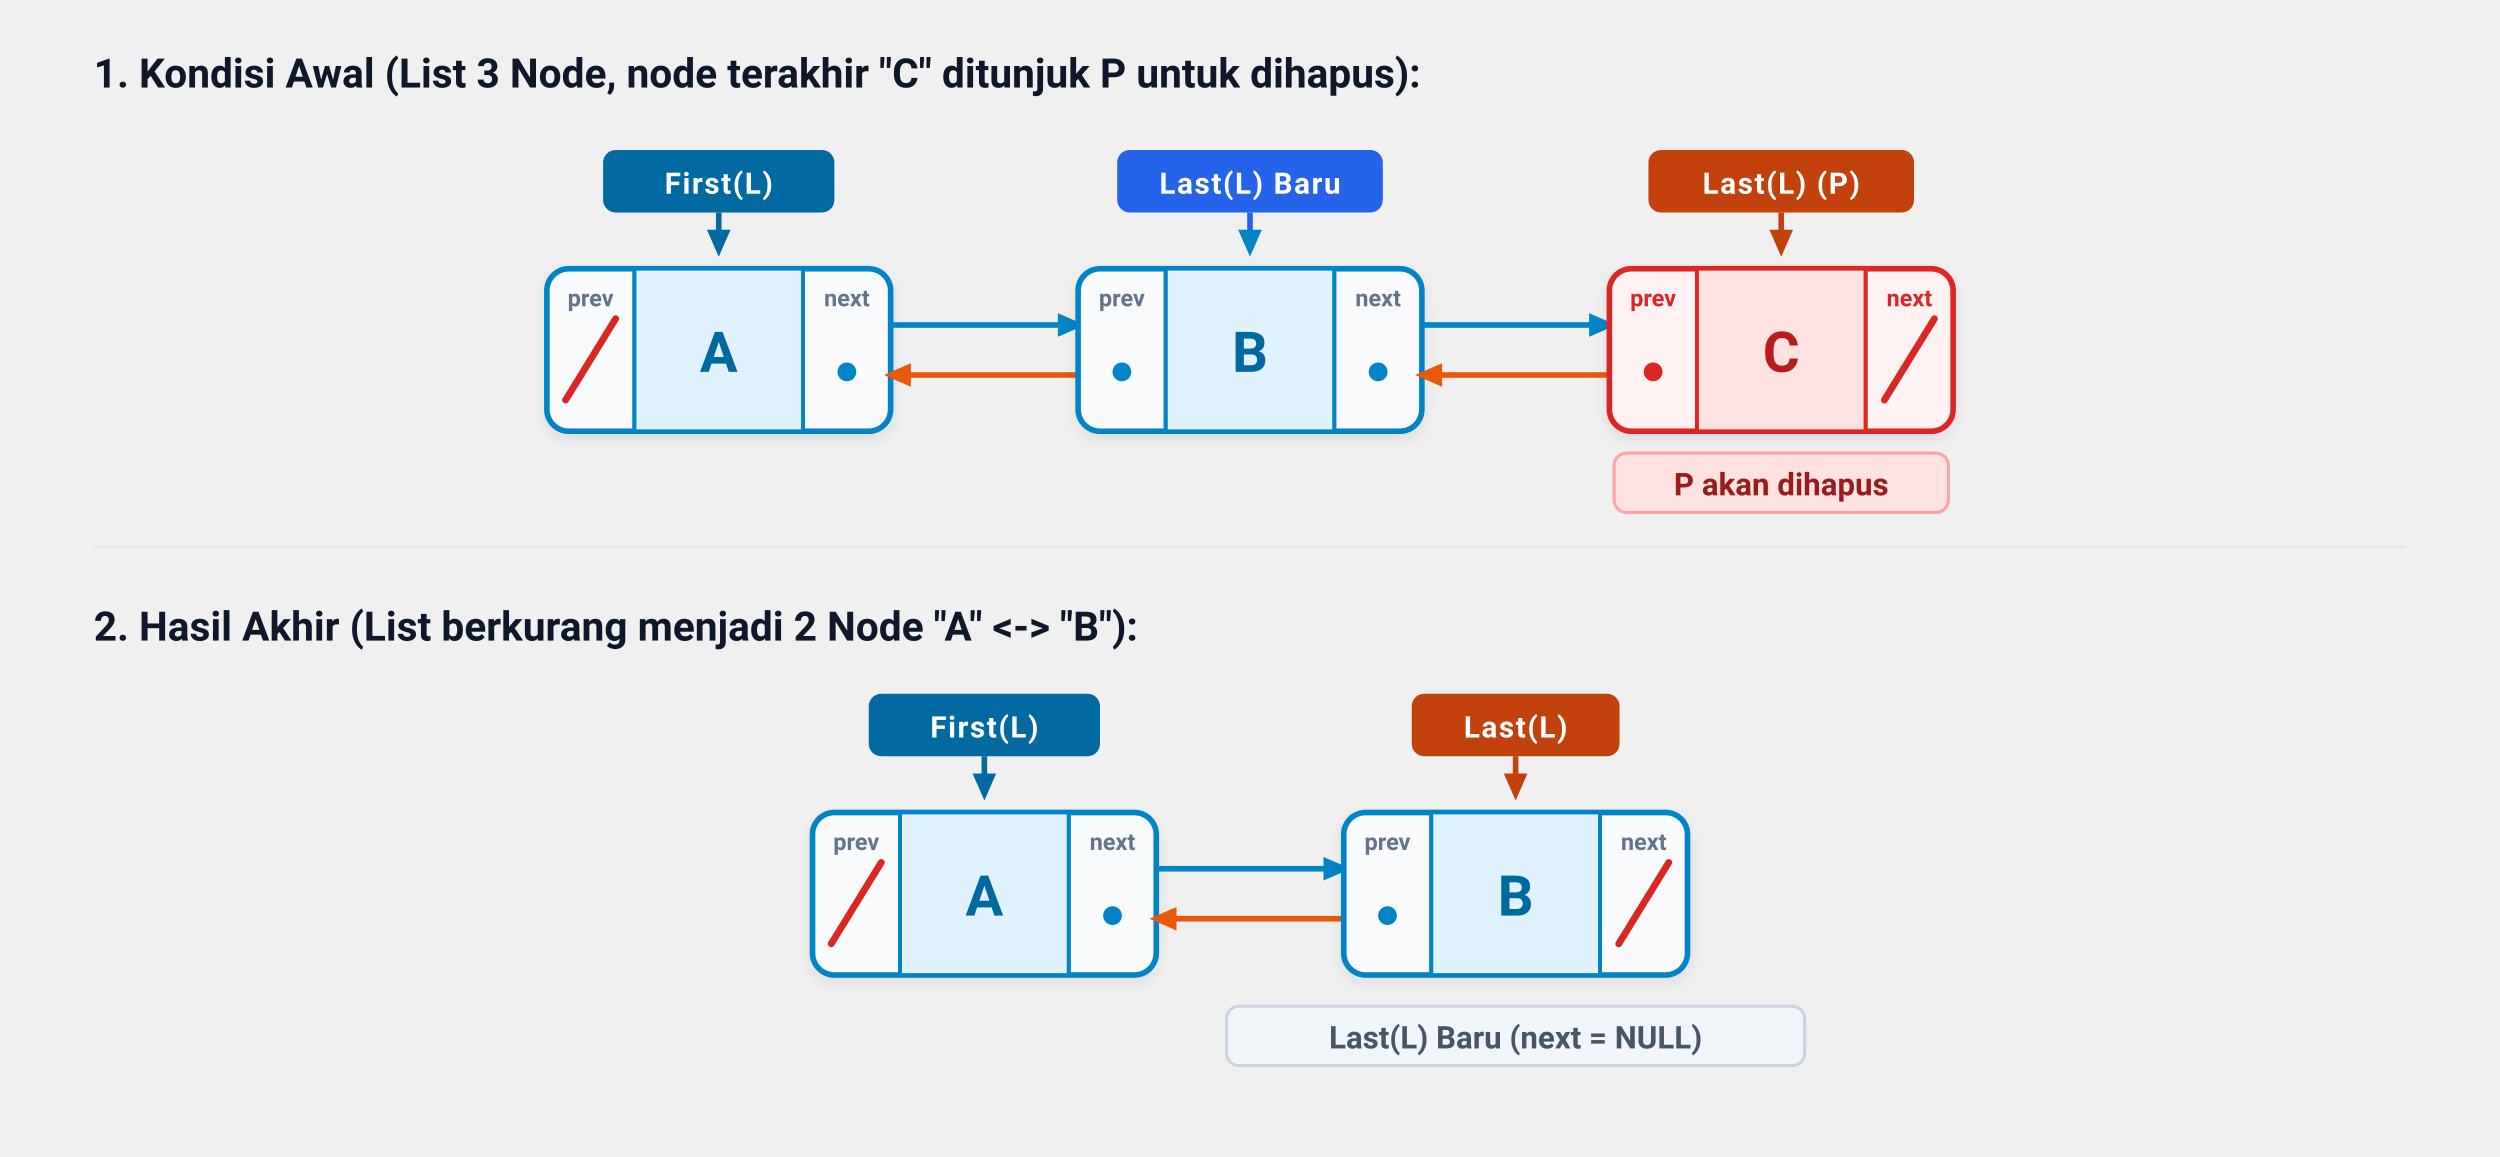
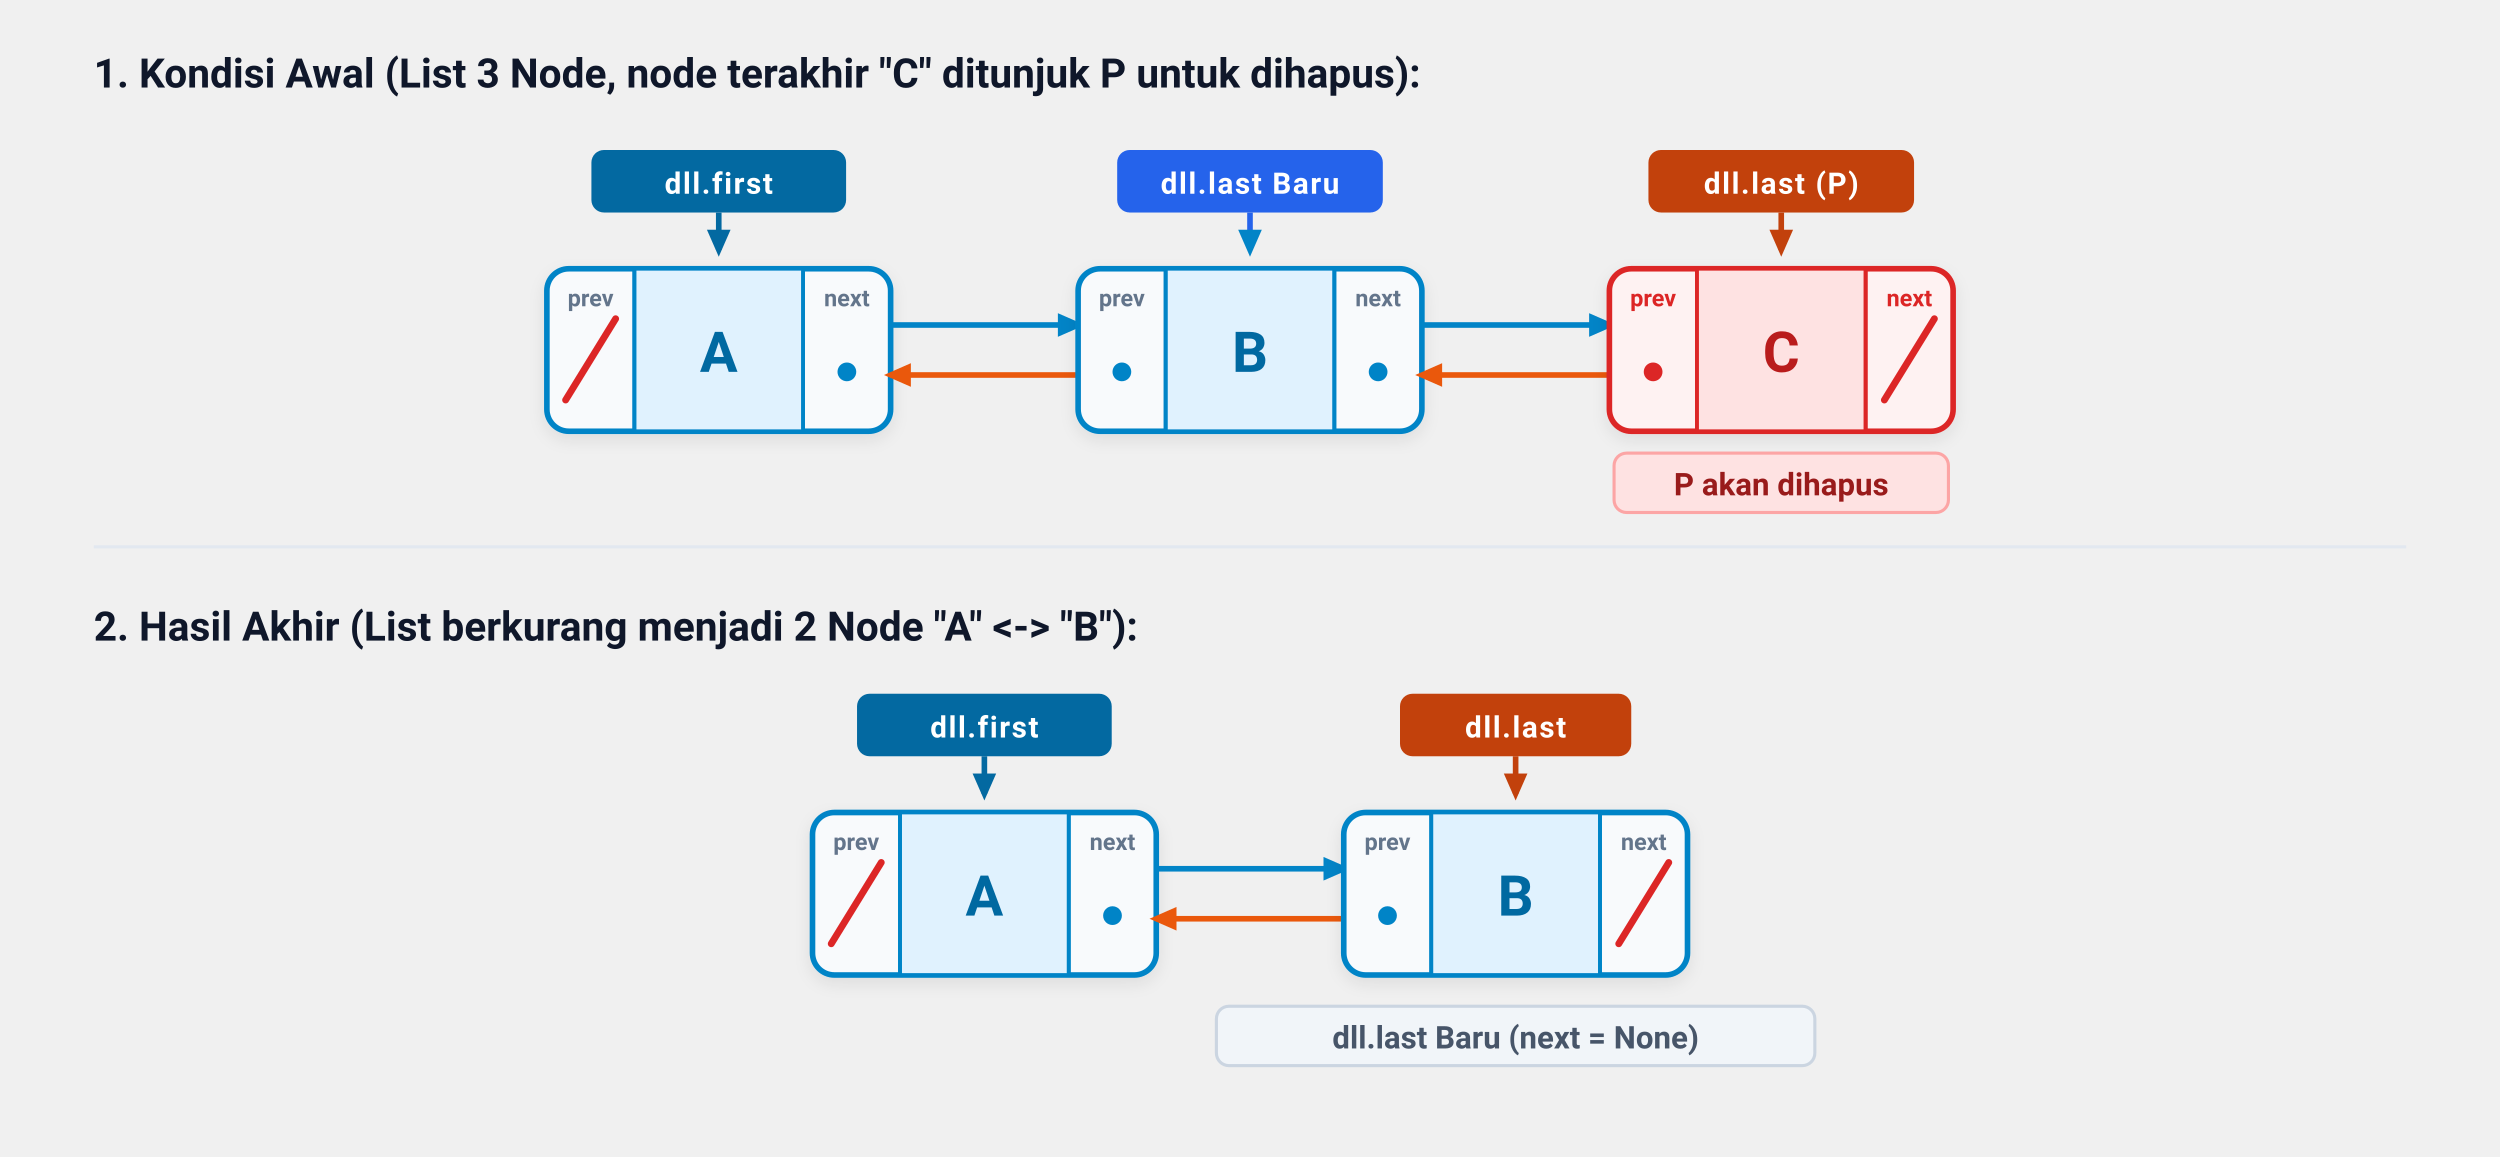
<svg xmlns="http://www.w3.org/2000/svg" viewBox="0 0 800 370" width="100%" height="auto" style="max-width: 800px; background: #FFFFFF; border-radius: 12px; border: 1px solid #CBD5E1; font-family: -apple-system, BlinkMacSystemFont, 'Segoe UI', Roboto, Helvetica, Arial, sans-serif;">
  <defs>
    <marker id="arrow-blue" viewBox="0 0 10 10" refX="6" refY="5" markerWidth="6" markerHeight="6" orient="auto-start-reverse">
      <path d="M 0 1.5 L 8 5 L 0 8.5 z" fill="#0284C7" />
    </marker>
    <marker id="arrow-orange" viewBox="0 0 10 10" refX="6" refY="5" markerWidth="6" markerHeight="6" orient="auto-start-reverse">
      <path d="M 0 1.5 L 8 5 L 0 8.5 z" fill="#EA580C" />
    </marker>
    <marker id="arrow-first" viewBox="0 0 10 10" refX="6" refY="5" markerWidth="6" markerHeight="6" orient="auto-start-reverse">
      <path d="M 0 1.5 L 8 5 L 0 8.5 z" fill="#0369A1" />
    </marker>
    <marker id="arrow-last" viewBox="0 0 10 10" refX="6" refY="5" markerWidth="6" markerHeight="6" orient="auto-start-reverse">
      <path d="M 0 1.5 L 8 5 L 0 8.5 z" fill="#C2410C" />
    </marker>
    <marker id="arrow-p" viewBox="0 0 10 10" refX="6" refY="5" markerWidth="6" markerHeight="6" orient="auto-start-reverse">
      <path d="M 0 1.5 L 8 5 L 0 8.5 z" fill="#7C3AED" />
    </marker>
    <marker id="arrow-q" viewBox="0 0 10 10" refX="6" refY="5" markerWidth="6" markerHeight="6" orient="auto-start-reverse">
      <path d="M 0 1.5 L 8 5 L 0 8.5 z" fill="#0891B2" />
    </marker>
    <filter id="shadow" x="-5%" y="-10%" width="110%" height="130%">
      <feDropShadow dx="0" dy="2" stdDeviation="2.5" flood-color="#0F172A" flood-opacity="0.08" />
    </filter>
  </defs>
  <text x="30" y="28" font-size="13" font-weight="bold" fill="#0F172A">1. Kondisi Awal (List 3 Node, node terakhir "C" ditunjuk P untuk dihapus):</text>
-   <g transform="translate(193.0, 48)">
-     <rect x="0" y="0" width="74.0" height="20" rx="4" fill="#0369A1" />
-     <text x="37.0" y="14" font-size="9.5" font-weight="bold" fill="#FFFFFF" text-anchor="middle" letter-spacing="0.5">First(L)</text>
+   <g transform="translate(189.25, 48)">
+     <rect x="0" y="0" width="81.5" height="20" rx="4" fill="#0369A1" />
+     <text x="40.75" y="14" font-size="9.5" font-weight="bold" fill="#FFFFFF" text-anchor="middle" letter-spacing="0.5">dll.first</text>
  </g>
  <line x1="230" y1="68" x2="230" y2="80" stroke="#0369A1" stroke-width="1.8" marker-end="url(#arrow-first)" />
  <g transform="translate(357.5, 48)">
    <rect x="0" y="0" width="85" height="20" rx="4" fill="#2563EB" />
-     <text x="42.5" y="14" font-size="9.5" font-weight="bold" fill="#FFFFFF" text-anchor="middle" letter-spacing="0.5">Last(L) Baru</text>
+     <text x="42.5" y="14" font-size="9.5" font-weight="bold" fill="#FFFFFF" text-anchor="middle" letter-spacing="0.5">dll.last Baru</text>
  </g>
  <line x1="400" y1="68" x2="400" y2="80" stroke="#2563EB" stroke-width="1.8" marker-end="url(#arrow-blue)" />
  <g transform="translate(527.5, 48)">
    <rect x="0" y="0" width="85" height="20" rx="4" fill="#C2410C" />
-     <text x="42.5" y="14" font-size="9.5" font-weight="bold" fill="#FFFFFF" text-anchor="middle" letter-spacing="0.5">Last(L) (P)</text>
+     <text x="42.5" y="14" font-size="9.5" font-weight="bold" fill="#FFFFFF" text-anchor="middle" letter-spacing="0.5">dll.last (P)</text>
  </g>
  <line x1="570" y1="68" x2="570" y2="80" stroke="#C2410C" stroke-width="1.8" marker-end="url(#arrow-last)" />
  <g transform="translate(175, 86)" filter="url(#shadow)">
    <rect x="0" y="0" width="110" height="52" rx="7" fill="#F8FAFC" stroke="#0284C7" stroke-width="1.8" />
    <rect x="28" y="0" width="54" height="52" fill="#E0F2FE" stroke="#0284C7" stroke-width="1.2" />
    <line x1="28" y1="0" x2="28" y2="52" stroke="#0284C7" stroke-width="1.2" />
    <line x1="82" y1="0" x2="82" y2="52" stroke="#0284C7" stroke-width="1.2" />
    <text x="14.0" y="12" font-size="7.5" fill="#64748B" text-anchor="middle" font-weight="600">prev</text>
    <text x="55.0" y="33" font-size="18" font-weight="bold" fill="#0369A1" text-anchor="middle">A</text>
    <text x="96.0" y="12" font-size="7.5" fill="#64748B" text-anchor="middle" font-weight="600">next</text>
    <line x1="6" y1="42" x2="22" y2="16" stroke="#DC2626" stroke-width="2.2" stroke-linecap="round" />
    <circle cx="96.0" cy="33.0" r="3" fill="#0284C7" />
  </g>
  <line x1="285" y1="104" x2="345" y2="104" stroke="#0284C7" stroke-width="1.8" marker-end="url(#arrow-blue)" />
  <line x1="345" y1="120" x2="285" y2="120" stroke="#EA580C" stroke-width="1.8" marker-end="url(#arrow-orange)" />
  <g transform="translate(345, 86)" filter="url(#shadow)">
    <rect x="0" y="0" width="110" height="52" rx="7" fill="#F8FAFC" stroke="#0284C7" stroke-width="1.8" />
    <rect x="28" y="0" width="54" height="52" fill="#E0F2FE" stroke="#0284C7" stroke-width="1.2" />
    <line x1="28" y1="0" x2="28" y2="52" stroke="#0284C7" stroke-width="1.2" />
    <line x1="82" y1="0" x2="82" y2="52" stroke="#0284C7" stroke-width="1.2" />
    <text x="14.0" y="12" font-size="7.5" fill="#64748B" text-anchor="middle" font-weight="600">prev</text>
    <text x="55.0" y="33" font-size="18" font-weight="bold" fill="#0369A1" text-anchor="middle">B</text>
    <text x="96.0" y="12" font-size="7.5" fill="#64748B" text-anchor="middle" font-weight="600">next</text>
    <circle cx="14.0" cy="33.0" r="3" fill="#0284C7" />
    <circle cx="96.0" cy="33.0" r="3" fill="#0284C7" />
  </g>
  <line x1="455" y1="104" x2="515" y2="104" stroke="#0284C7" stroke-width="1.8" marker-end="url(#arrow-blue)" />
  <line x1="515" y1="120" x2="455" y2="120" stroke="#EA580C" stroke-width="1.8" marker-end="url(#arrow-orange)" />
  <g transform="translate(515, 86)" filter="url(#shadow)">
    <rect x="0" y="0" width="110" height="52" rx="7" fill="#FEF2F2" stroke="#DC2626" stroke-width="1.8" />
    <rect x="28" y="0" width="54" height="52" fill="#FEE2E2" stroke="#DC2626" stroke-width="1.2" />
    <line x1="28" y1="0" x2="28" y2="52" stroke="#DC2626" stroke-width="1.2" />
    <line x1="82" y1="0" x2="82" y2="52" stroke="#DC2626" stroke-width="1.2" />
    <text x="14.0" y="12" font-size="7.5" fill="#DC2626" text-anchor="middle" font-weight="600">prev</text>
    <text x="55.0" y="33" font-size="18" font-weight="bold" fill="#B91C1C" text-anchor="middle">C</text>
    <text x="96.0" y="12" font-size="7.5" fill="#DC2626" text-anchor="middle" font-weight="600">next</text>
    <circle cx="14.0" cy="33.0" r="3" fill="#DC2626" />
    <line x1="88" y1="42" x2="104" y2="16" stroke="#DC2626" stroke-width="2.2" stroke-linecap="round" />
  </g>
  <g transform="translate(516.5, 145)">
    <rect x="0" y="0" width="107.0" height="19" rx="4" fill="#FEE2E2" stroke="#FCA5A5" stroke-width="1" />
    <text x="53.5" y="13.5" font-size="10" font-weight="600" fill="#991B1B" text-anchor="middle">P akan dihapus</text>
  </g>
  <line x1="30" y1="175" x2="770" y2="175" stroke="#E2E8F0" stroke-width="1" />
  <text x="30" y="205" font-size="13" font-weight="bold" fill="#0F172A">2. Hasil Akhir (List berkurang menjadi 2 Node "A" &lt;-&gt; "B"):</text>
-   <g transform="translate(278.0, 222)">
-     <rect x="0" y="0" width="74.0" height="20" rx="4" fill="#0369A1" />
-     <text x="37.0" y="14" font-size="9.5" font-weight="bold" fill="#FFFFFF" text-anchor="middle" letter-spacing="0.5">First(L)</text>
+   <g transform="translate(274.25, 222)">
+     <rect x="0" y="0" width="81.5" height="20" rx="4" fill="#0369A1" />
+     <text x="40.75" y="14" font-size="9.5" font-weight="bold" fill="#FFFFFF" text-anchor="middle" letter-spacing="0.5">dll.first</text>
  </g>
  <line x1="315" y1="242" x2="315" y2="254" stroke="#0369A1" stroke-width="1.8" marker-end="url(#arrow-first)" />
-   <g transform="translate(451.75, 222)">
-     <rect x="0" y="0" width="66.5" height="20" rx="4" fill="#C2410C" />
-     <text x="33.25" y="14" font-size="9.5" font-weight="bold" fill="#FFFFFF" text-anchor="middle" letter-spacing="0.5">Last(L)</text>
+   <g transform="translate(448.0, 222)">
+     <rect x="0" y="0" width="74.0" height="20" rx="4" fill="#C2410C" />
+     <text x="37.0" y="14" font-size="9.5" font-weight="bold" fill="#FFFFFF" text-anchor="middle" letter-spacing="0.5">dll.last</text>
  </g>
  <line x1="485" y1="242" x2="485" y2="254" stroke="#C2410C" stroke-width="1.8" marker-end="url(#arrow-last)" />
  <g transform="translate(260, 260)" filter="url(#shadow)">
    <rect x="0" y="0" width="110" height="52" rx="7" fill="#F8FAFC" stroke="#0284C7" stroke-width="1.8" />
    <rect x="28" y="0" width="54" height="52" fill="#E0F2FE" stroke="#0284C7" stroke-width="1.2" />
    <line x1="28" y1="0" x2="28" y2="52" stroke="#0284C7" stroke-width="1.2" />
    <line x1="82" y1="0" x2="82" y2="52" stroke="#0284C7" stroke-width="1.2" />
    <text x="14.0" y="12" font-size="7.5" fill="#64748B" text-anchor="middle" font-weight="600">prev</text>
    <text x="55.0" y="33" font-size="18" font-weight="bold" fill="#0369A1" text-anchor="middle">A</text>
    <text x="96.0" y="12" font-size="7.5" fill="#64748B" text-anchor="middle" font-weight="600">next</text>
    <line x1="6" y1="42" x2="22" y2="16" stroke="#DC2626" stroke-width="2.2" stroke-linecap="round" />
    <circle cx="96.0" cy="33.0" r="3" fill="#0284C7" />
  </g>
  <line x1="370" y1="278" x2="430" y2="278" stroke="#0284C7" stroke-width="1.8" marker-end="url(#arrow-blue)" />
  <line x1="430" y1="294" x2="370" y2="294" stroke="#EA580C" stroke-width="1.8" marker-end="url(#arrow-orange)" />
  <g transform="translate(430, 260)" filter="url(#shadow)">
    <rect x="0" y="0" width="110" height="52" rx="7" fill="#F8FAFC" stroke="#0284C7" stroke-width="1.8" />
    <rect x="28" y="0" width="54" height="52" fill="#E0F2FE" stroke="#0284C7" stroke-width="1.2" />
    <line x1="28" y1="0" x2="28" y2="52" stroke="#0284C7" stroke-width="1.2" />
    <line x1="82" y1="0" x2="82" y2="52" stroke="#0284C7" stroke-width="1.2" />
    <text x="14.0" y="12" font-size="7.5" fill="#64748B" text-anchor="middle" font-weight="600">prev</text>
    <text x="55.0" y="33" font-size="18" font-weight="bold" fill="#0369A1" text-anchor="middle">B</text>
    <text x="96.0" y="12" font-size="7.5" fill="#64748B" text-anchor="middle" font-weight="600">next</text>
    <circle cx="14.0" cy="33.0" r="3" fill="#0284C7" />
    <line x1="88" y1="42" x2="104" y2="16" stroke="#DC2626" stroke-width="2.2" stroke-linecap="round" />
  </g>
-   <g transform="translate(392.5, 322)">
-     <rect x="0" y="0" width="185.0" height="19" rx="4" fill="#F1F5F9" stroke="#CBD5E1" stroke-width="1" />
-     <text x="92.5" y="13.5" font-size="10" font-weight="600" fill="#475569" text-anchor="middle">Last(L) Baru (next = NULL)</text>
+   <g transform="translate(389.25, 322)">
+     <rect x="0" y="0" width="191.5" height="19" rx="4" fill="#F1F5F9" stroke="#CBD5E1" stroke-width="1" />
+     <text x="95.75" y="13.5" font-size="10" font-weight="600" fill="#475569" text-anchor="middle">dll.last Baru (next = None)</text>
  </g>
</svg>
